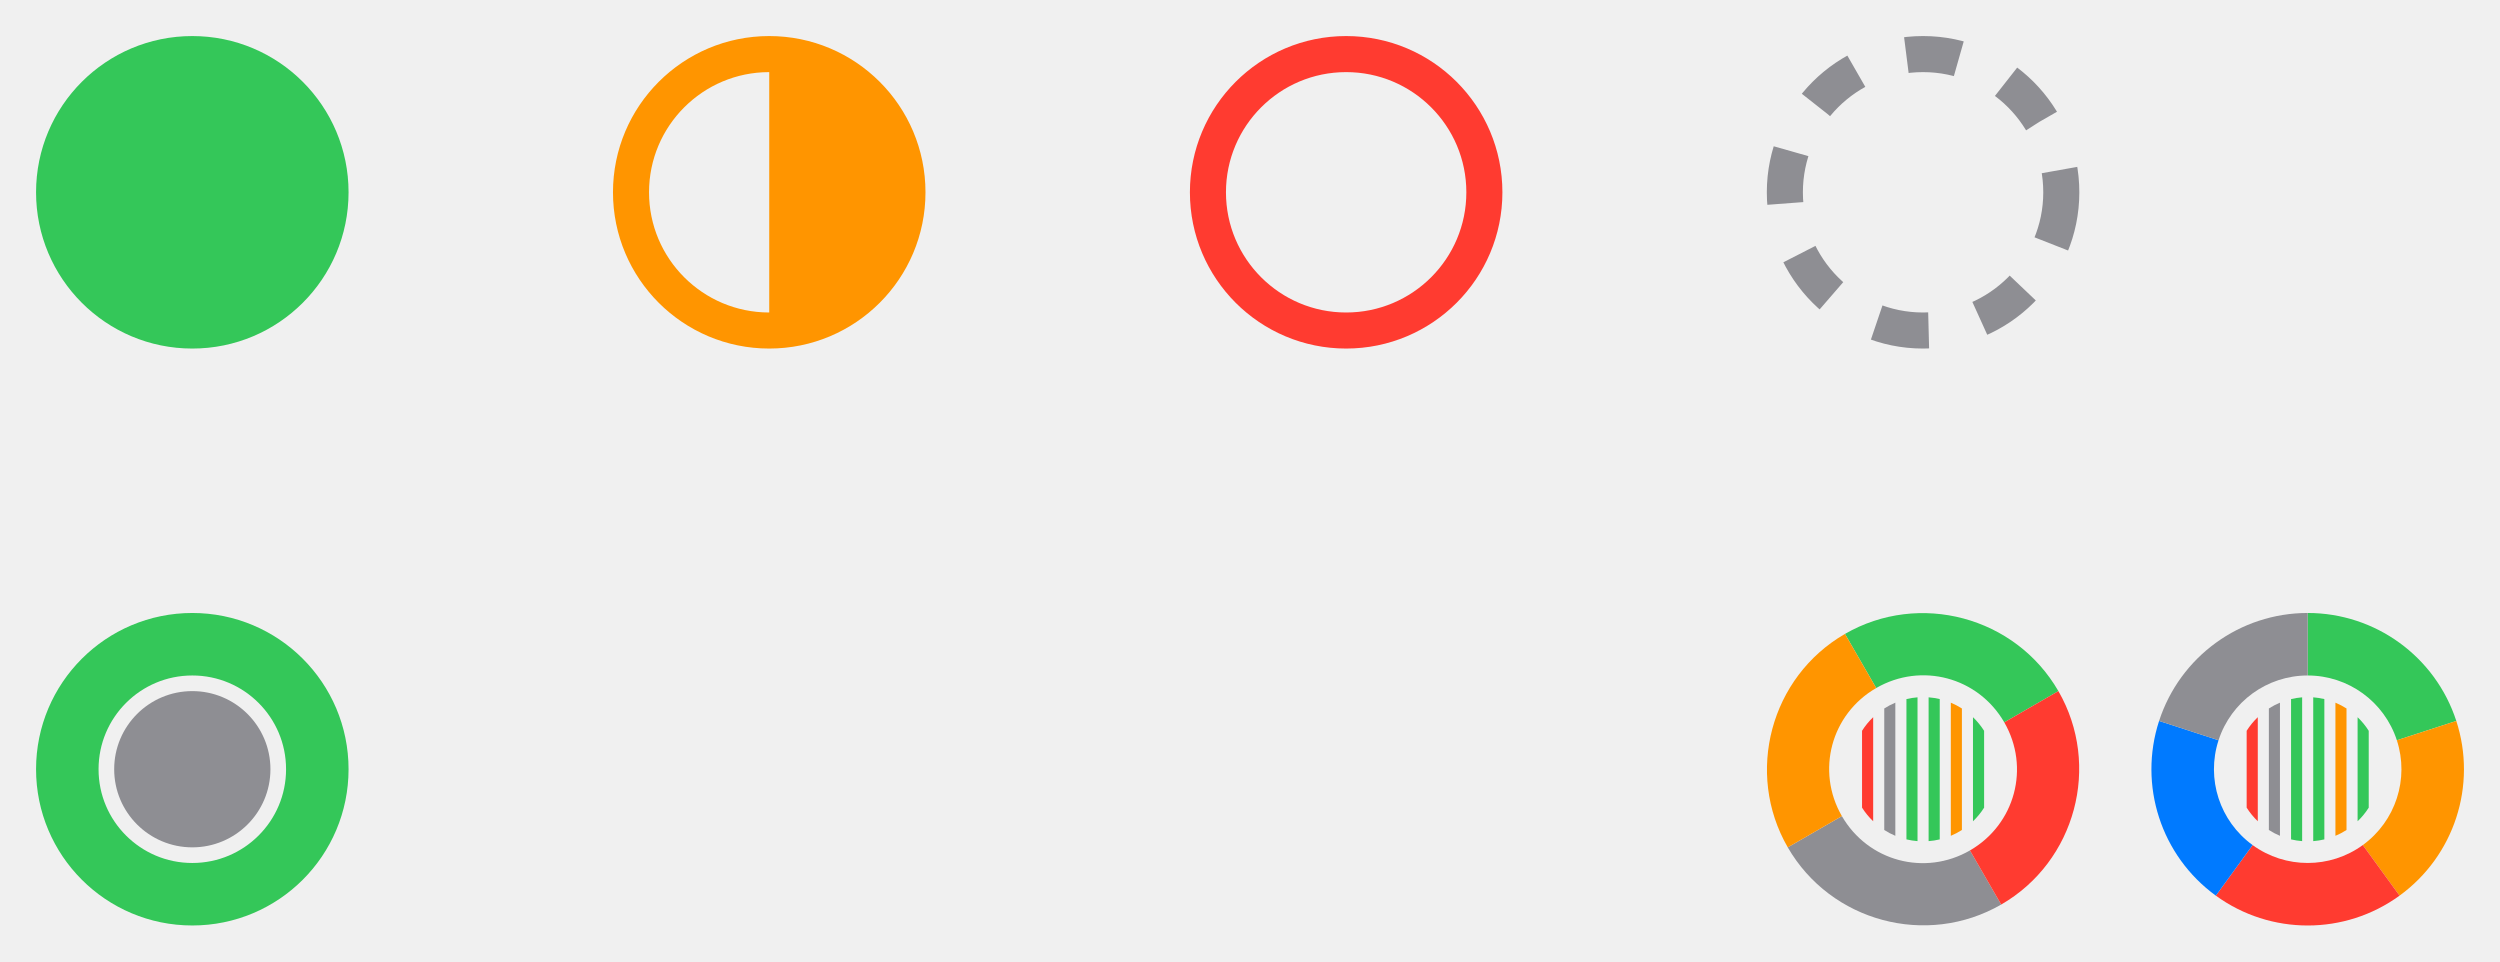
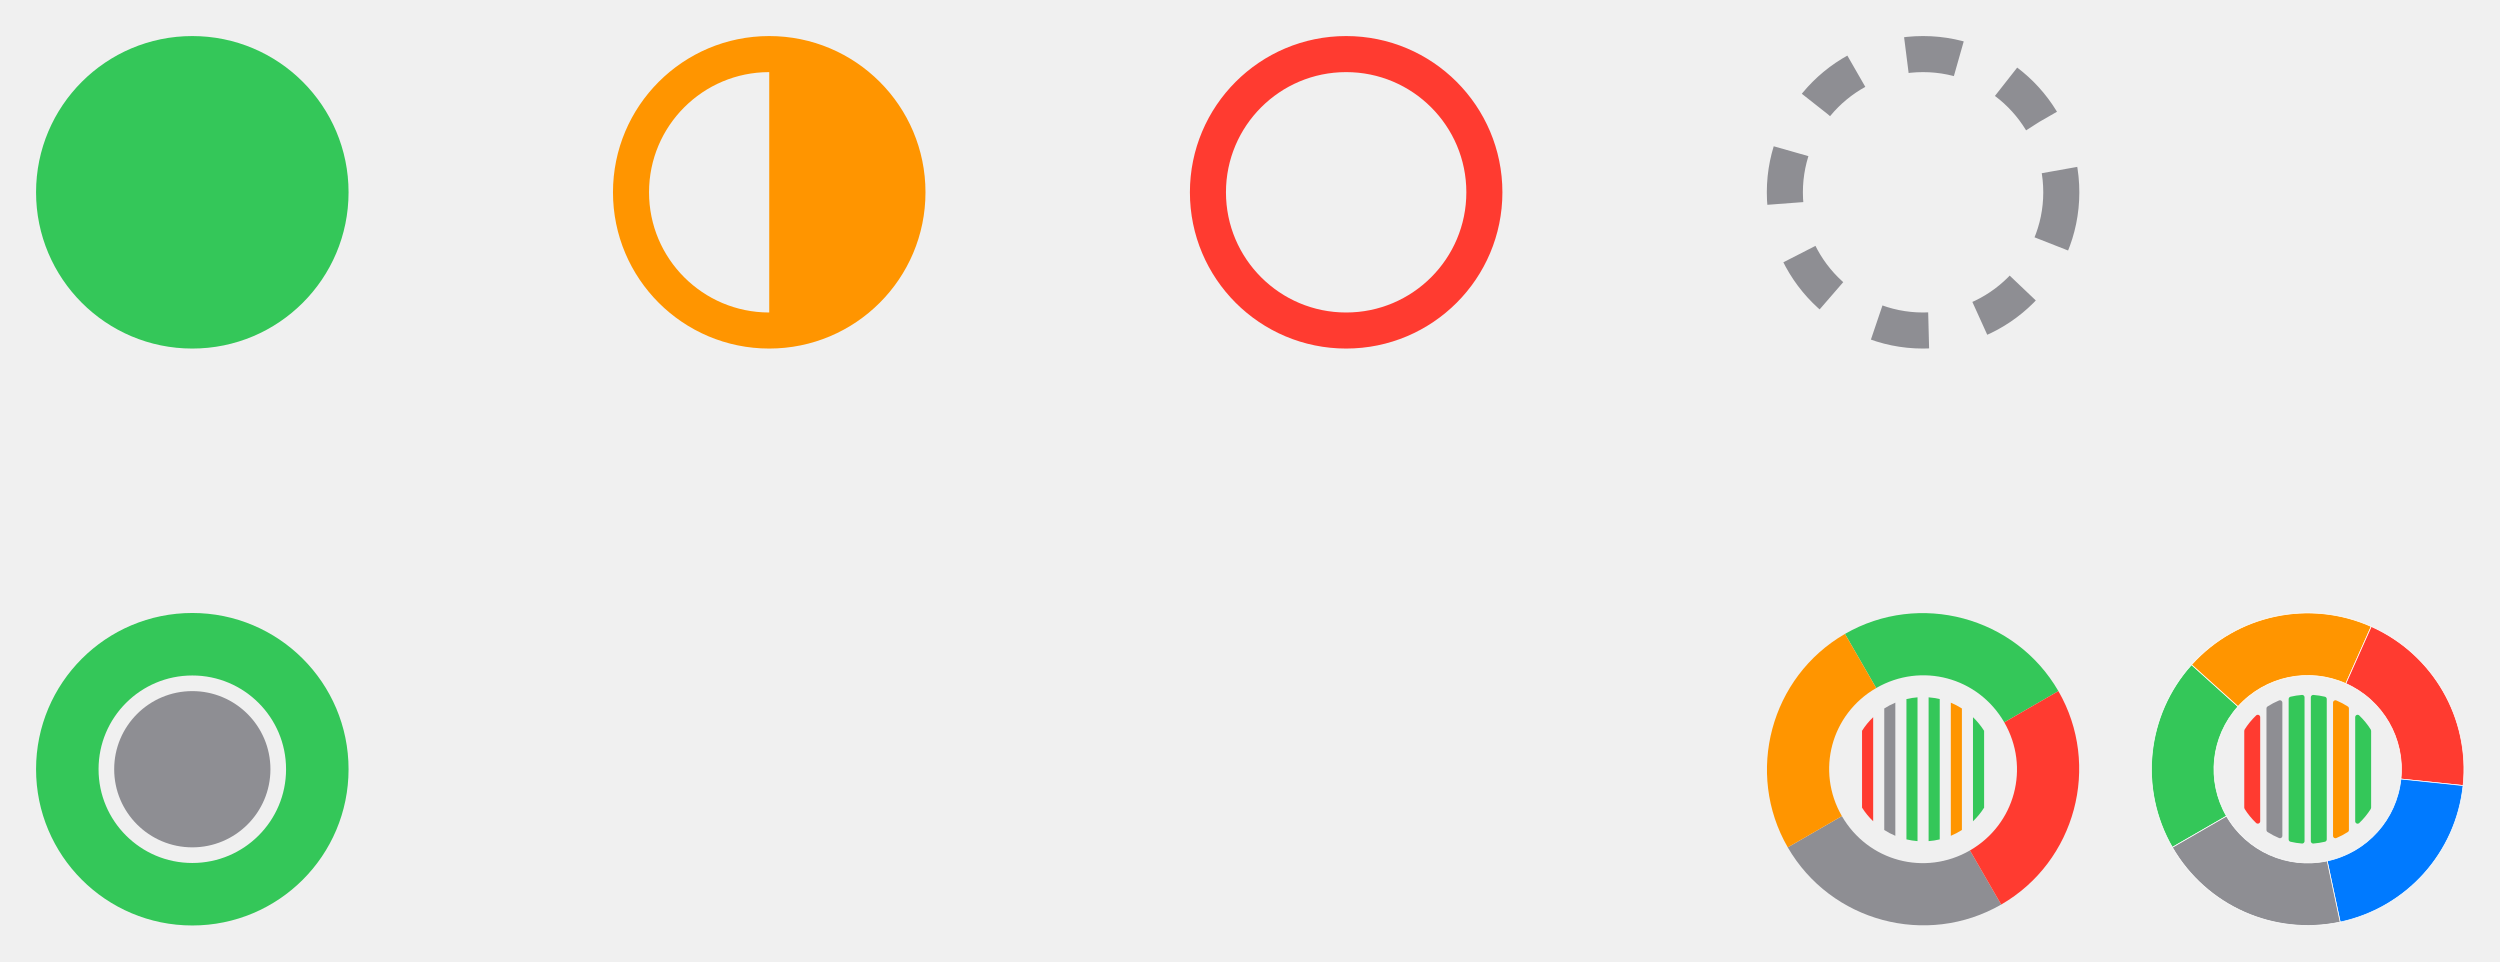
<svg xmlns="http://www.w3.org/2000/svg" width="104" height="40" viewBox="0 0 104 40" version="1.1" id="svg4">
  <defs id="defs4" />
  <g id="ok">
    <circle cx="8" cy="8" r="6.5" fill="#34C759" id="circle1" />
  </g>
  <g id="degraded" transform="translate(24 0)">
    <circle cx="8" cy="8" r="5.75" fill="none" stroke="#FF9500" stroke-width="1.5" id="circle2" />
    <path d="M8 2.25A5.75 5.75 0 0 1 8 13.75Z" fill="#FF9500" id="path2" />
  </g>
  <g id="outage" transform="translate(48 0)">
    <circle cx="8" cy="8" r="5.75" fill="none" stroke="#FF3B30" stroke-width="1.5" id="circle3" />
  </g>
  <g id="unknown" transform="translate(72 0)">
    <circle cx="8" cy="8" r="5.75" fill="none" stroke="#8E8E93" stroke-width="1.5" stroke-dasharray="2.2 2.2" id="circle4" />
  </g>
  <g id="donut-ok" transform="translate(0,24)">
    <circle cx="8" cy="8" r="5.2" fill="none" stroke="#34c759" stroke-width="2.6" id="circle5" />
  </g>
  <circle style="opacity:1;vector-effect:none;fill:#8e8e93;stroke:none;stroke-width:2.6;stroke-linecap:round;stroke-linejoin:round;stroke-miterlimit:0;stroke-dashoffset:286.419;paint-order:stroke fill markers" id="path29" cx="8" cy="32" r="3.25" />
  <g id="g206" transform="translate(81.40912,-31.02098)">
    <path id="path25" style="baseline-shift:baseline;display:inline;overflow:visible;opacity:1;vector-effect:none;fill:#8e8e93;enable-background:accumulate;stop-color:#000000;stop-opacity:1" d="m -7.038,66.271 2.251,-1.3 c 1.085,1.879 3.449,2.512 5.328,1.428 l 1.3,2.251 c -3.096,1.787 -7.092,0.716 -8.879,-2.379 z" />
    <path id="path26" style="baseline-shift:baseline;display:inline;overflow:visible;vector-effect:none;fill:#34c759;enable-background:accumulate;stop-color:#000000" d="m -4.659,57.392 1.3,2.251 c 1.879,-1.085 4.243,-0.451 5.328,1.428 l 2.251,-1.3 c -1.787,-3.096 -5.784,-4.166 -8.879,-2.379 z" />
    <path id="path27" style="baseline-shift:baseline;display:inline;overflow:visible;vector-effect:none;fill:#ff9500;enable-background:accumulate;stop-color:#000000" d="M -7.038,66.271 -4.787,64.971 c -1.085,-1.879 -0.451,-4.243 1.428,-5.328 L -4.659,57.392 c -3.096,1.787 -4.166,5.784 -2.379,8.879 z" />
    <path id="path28" style="baseline-shift:baseline;display:inline;overflow:visible;vector-effect:none;fill:#ff3b30;enable-background:accumulate;stop-color:#000000" d="M 1.841,68.65 0.541,66.399 C 2.42,65.314 3.053,62.949 1.969,61.071 l 2.251,-1.3 c 1.787,3.096 0.716,7.092 -2.379,8.879 z" />
  </g>
  <g id="g249">
    <path style="vector-effect:none;fill:#34c759;stroke:none;stroke-width:2.6;stroke-linecap:round;stroke-linejoin:round;stroke-miterlimit:0;stroke-dashoffset:286.419;paint-order:stroke fill markers;stop-color:#000000" d="m 82.076,29.835 v 4.33 a 3,3 0 0 0 0.463,-0.566 v -3.197 a 3,3 0 0 0 -0.463,-0.566 z" id="path249" />
    <path style="vector-effect:none;fill:#ff3b30;stroke:none;stroke-width:2.6;stroke-linecap:round;stroke-linejoin:round;stroke-miterlimit:0;stroke-dashoffset:286.419;paint-order:stroke fill markers;stop-color:#000000" d="m 77.924,29.835 a 3,3 0 0 0 -0.463,0.566 v 3.197 a 3,3 0 0 0 0.463,0.566 z" id="path248" />
    <path style="vector-effect:none;fill:#ff9500;stroke:none;stroke-width:2.6;stroke-linecap:round;stroke-linejoin:round;stroke-miterlimit:0;stroke-dashoffset:286.419;paint-order:stroke fill markers;stop-color:#000000" d="m 81.154,29.231 v 5.539 a 3,3 0 0 0 0.461,-0.242 v -5.055 a 3,3 0 0 0 -0.461,-0.242 z" id="path247" />
    <path style="vector-effect:none;fill:#8e8e93;stroke:none;stroke-width:2.6;stroke-linecap:round;stroke-linejoin:round;stroke-miterlimit:0;stroke-dashoffset:286.419;paint-order:stroke fill markers;stop-color:#000000" d="m 78.846,29.231 a 3,3 0 0 0 -0.461,0.242 v 5.055 a 3,3 0 0 0 0.461,0.242 z" id="path246" />
    <path style="vector-effect:none;fill:#34c759;stroke:none;stroke-width:2.6;stroke-linecap:round;stroke-linejoin:round;stroke-miterlimit:0;stroke-dashoffset:286.419;paint-order:stroke fill markers;stop-color:#000000" d="m 80.23,29.009 v 5.982 a 3,3 0 0 0 0.463,-0.072 V 29.081 a 3,3 0 0 0 -0.463,-0.072 z" id="path245" />
    <path style="vector-effect:none;fill:#34c759;stroke:none;stroke-width:2.6;stroke-linecap:round;stroke-linejoin:round;stroke-miterlimit:0;stroke-dashoffset:286.419;paint-order:stroke fill markers;stop-color:#000000" d="m 79.769,29.009 a 3,3 0 0 0 -0.461,0.072 v 5.838 a 3,3 0 0 0 0.461,0.072 z" id="circle206" />
  </g>
-   <g id="logo5">
-     <path id="logo5-ok" style="fill:#34c759;stroke:none" d="M 96,25.5 A 6.5 6.5 0 0 1 102.182,29.991 L 99.709,30.795 A 3.9 3.9 0 0 0 96,28.1 Z" />
-     <path id="logo5-degraded" style="fill:#ff9500;stroke:none" d="M 102.182,29.991 A 6.5 6.5 0 0 1 99.821,37.259 L 98.292,35.155 A 3.9 3.9 0 0 0 99.709,30.795 Z" />
-     <path id="logo5-outage" style="fill:#ff3b30;stroke:none" d="M 99.821,37.259 A 6.5 6.5 0 0 1 92.179,37.259 L 93.708,35.155 A 3.9 3.9 0 0 0 98.292,35.155 Z" />
-     <path id="logo5-maintenance" style="fill:#007aff;stroke:none" d="M 92.179,37.259 A 6.5 6.5 0 0 1 89.818,29.991 L 92.291,30.795 A 3.9 3.9 0 0 0 93.708,35.155 Z" />
-     <path id="logo5-unknown" style="fill:#8e8e93;stroke:none" d="M 89.818,29.991 A 6.5 6.5 0 0 1 96,25.5 L 96,28.1 A 3.9 3.9 0 0 0 92.291,30.795 Z" />
+   <g id="g2" style="stroke-width:0.03;stroke-dasharray:none;paint-order:markers fill stroke">
+     <path id="logo5-ok" style="fill:#34c759;stroke:#ffffff;stroke-width:0.03;stroke-dasharray:none;paint-order:markers fill stroke" d="m 90.371,35.25 a 6.5,6.5 0 0 1 0.799,-7.599 l 1.932,1.74 a 3.9,3.9 0 0 0 -0.479,4.56 z" />
+     <path id="logo5-degraded" style="fill:#ff9500;stroke:#ffffff;stroke-width:0.03;stroke-dasharray:none;paint-order:markers fill stroke" d="m 91.17,27.651 a 6.5,6.5 0 0 1 7.474,-1.589 l -1.057,2.375 a 3.9,3.9 0 0 0 -4.485,0.953 z" />
+     <path id="logo5-outage" style="fill:#ff3b30;stroke:#ffffff;stroke-width:0.03;stroke-dasharray:none;paint-order:markers fill stroke" d="m 98.644,26.062 a 6.5,6.5 0 0 1 3.821,6.617 l -2.586,-0.272 a 3.9,3.9 0 0 0 -2.292,-3.971 z" />
+     <path id="logo5-maintenance" style="fill:#007aff;stroke:#ffffff;stroke-width:0.03;stroke-dasharray:none;paint-order:markers fill stroke" d="m 102.464,32.679 a 6.5,6.5 0 0 1 -5.113,5.679 l -0.541,-2.543 a 3.9,3.9 0 0 0 3.068,-3.407 z" />
+     <path id="logo5-unknown" style="fill:#8e8e93;stroke:#ffffff;stroke-width:0.03;stroke-dasharray:none;paint-order:markers fill stroke" d="m 97.351,38.358 a 6.5,6.5 0 0 1 -6.981,-3.108 l 2.252,-1.3 a 3.9,3.9 0 0 0 4.188,1.865 z" />
  </g>
-   <g id="logo5-strip" transform="translate(16,0)">
-     <path style="vector-effect:none;fill:#34c759;stroke:none;stroke-width:2.6;stroke-linecap:round;stroke-linejoin:round;stroke-miterlimit:0;stroke-dashoffset:286.419;paint-order:stroke fill markers;stop-color:#000000" d="m 82.076,29.835 v 4.33 a 3,3 0 0 0 0.463,-0.566 v -3.197 a 3,3 0 0 0 -0.463,-0.566 z" id="logo5-path249" />
-     <path style="vector-effect:none;fill:#ff3b30;stroke:none;stroke-width:2.6;stroke-linecap:round;stroke-linejoin:round;stroke-miterlimit:0;stroke-dashoffset:286.419;paint-order:stroke fill markers;stop-color:#000000" d="m 77.924,29.835 a 3,3 0 0 0 -0.463,0.566 v 3.197 a 3,3 0 0 0 0.463,0.566 z" id="logo5-path248" />
-     <path style="vector-effect:none;fill:#ff9500;stroke:none;stroke-width:2.6;stroke-linecap:round;stroke-linejoin:round;stroke-miterlimit:0;stroke-dashoffset:286.419;paint-order:stroke fill markers;stop-color:#000000" d="m 81.154,29.231 v 5.539 a 3,3 0 0 0 0.461,-0.242 v -5.055 a 3,3 0 0 0 -0.461,-0.242 z" id="logo5-path247" />
-     <path style="vector-effect:none;fill:#8e8e93;stroke:none;stroke-width:2.6;stroke-linecap:round;stroke-linejoin:round;stroke-miterlimit:0;stroke-dashoffset:286.419;paint-order:stroke fill markers;stop-color:#000000" d="m 78.846,29.231 a 3,3 0 0 0 -0.461,0.242 v 5.055 a 3,3 0 0 0 0.461,0.242 z" id="logo5-path246" />
-     <path style="vector-effect:none;fill:#34c759;stroke:none;stroke-width:2.6;stroke-linecap:round;stroke-linejoin:round;stroke-miterlimit:0;stroke-dashoffset:286.419;paint-order:stroke fill markers;stop-color:#000000" d="m 80.23,29.009 v 5.982 a 3,3 0 0 0 0.463,-0.072 V 29.081 a 3,3 0 0 0 -0.463,-0.072 z" id="logo5-path245" />
-     <path style="vector-effect:none;fill:#34c759;stroke:none;stroke-width:2.6;stroke-linecap:round;stroke-linejoin:round;stroke-miterlimit:0;stroke-dashoffset:286.419;paint-order:stroke fill markers;stop-color:#000000" d="m 79.769,29.009 a 3,3 0 0 0 -0.461,0.072 v 5.838 a 3,3 0 0 0 0.461,0.072 z" id="logo5-circle206" />
+   <g id="g1">
+     <path style="fill:#34c759;stroke:#34c759;stroke-width:0.2;stroke-linecap:round;stroke-linejoin:round;stroke-miterlimit:0;stroke-dasharray:none;stroke-dashoffset:0;paint-order:fill markers stroke;stop-color:#000000" d="m 98.076,29.835 v 4.33 a 3,3 0 0 0 0.463,-0.566 v -3.197 a 3,3 0 0 0 -0.463,-0.566 z" id="logo5-path249" />
+     <path style="fill:#ff3b30;stroke:#ff3b30;stroke-width:0.2;stroke-linecap:round;stroke-linejoin:round;stroke-miterlimit:0;stroke-dasharray:none;stroke-dashoffset:0;paint-order:fill markers stroke;stop-color:#000000" d="m 93.924,29.835 a 3,3 0 0 0 -0.463,0.566 v 3.197 a 3,3 0 0 0 0.463,0.566 z" id="logo5-path248" />
+     <path style="fill:#ff9500;stroke:#ff9500;stroke-width:0.2;stroke-linecap:round;stroke-linejoin:round;stroke-miterlimit:0;stroke-dasharray:none;stroke-dashoffset:0;paint-order:fill markers stroke;stop-color:#000000" d="m 97.154,29.231 v 5.539 a 3,3 0 0 0 0.461,-0.242 v -5.055 a 3,3 0 0 0 -0.461,-0.242 z" id="logo5-path247" />
+     <path style="fill:#8e8e93;stroke:#8e8e93;stroke-width:0.2;stroke-linecap:round;stroke-linejoin:round;stroke-miterlimit:0;stroke-dasharray:none;stroke-dashoffset:0;paint-order:fill markers stroke;stop-color:#000000" d="m 94.846,29.231 a 3,3 0 0 0 -0.461,0.242 v 5.055 a 3,3 0 0 0 0.461,0.242 z" id="logo5-path246" />
+     <path style="fill:#34c759;stroke:#34c759;stroke-width:0.2;stroke-linecap:round;stroke-linejoin:round;stroke-miterlimit:0;stroke-dasharray:none;stroke-dashoffset:0;paint-order:fill markers stroke;stop-color:#000000" d="m 96.23,29.009 v 5.982 a 3,3 0 0 0 0.463,-0.072 V 29.081 a 3,3 0 0 0 -0.463,-0.072 z" id="logo5-path245" />
+     <path style="fill:#34c759;stroke:#34c759;stroke-width:0.2;stroke-linecap:round;stroke-linejoin:round;stroke-miterlimit:0;stroke-dasharray:none;stroke-dashoffset:0;paint-order:fill markers stroke;stop-color:#000000" d="m 95.769,29.009 a 3,3 0 0 0 -0.461,0.072 v 5.838 a 3,3 0 0 0 0.461,0.072 z" id="logo5-circle206" />
  </g>
</svg>
